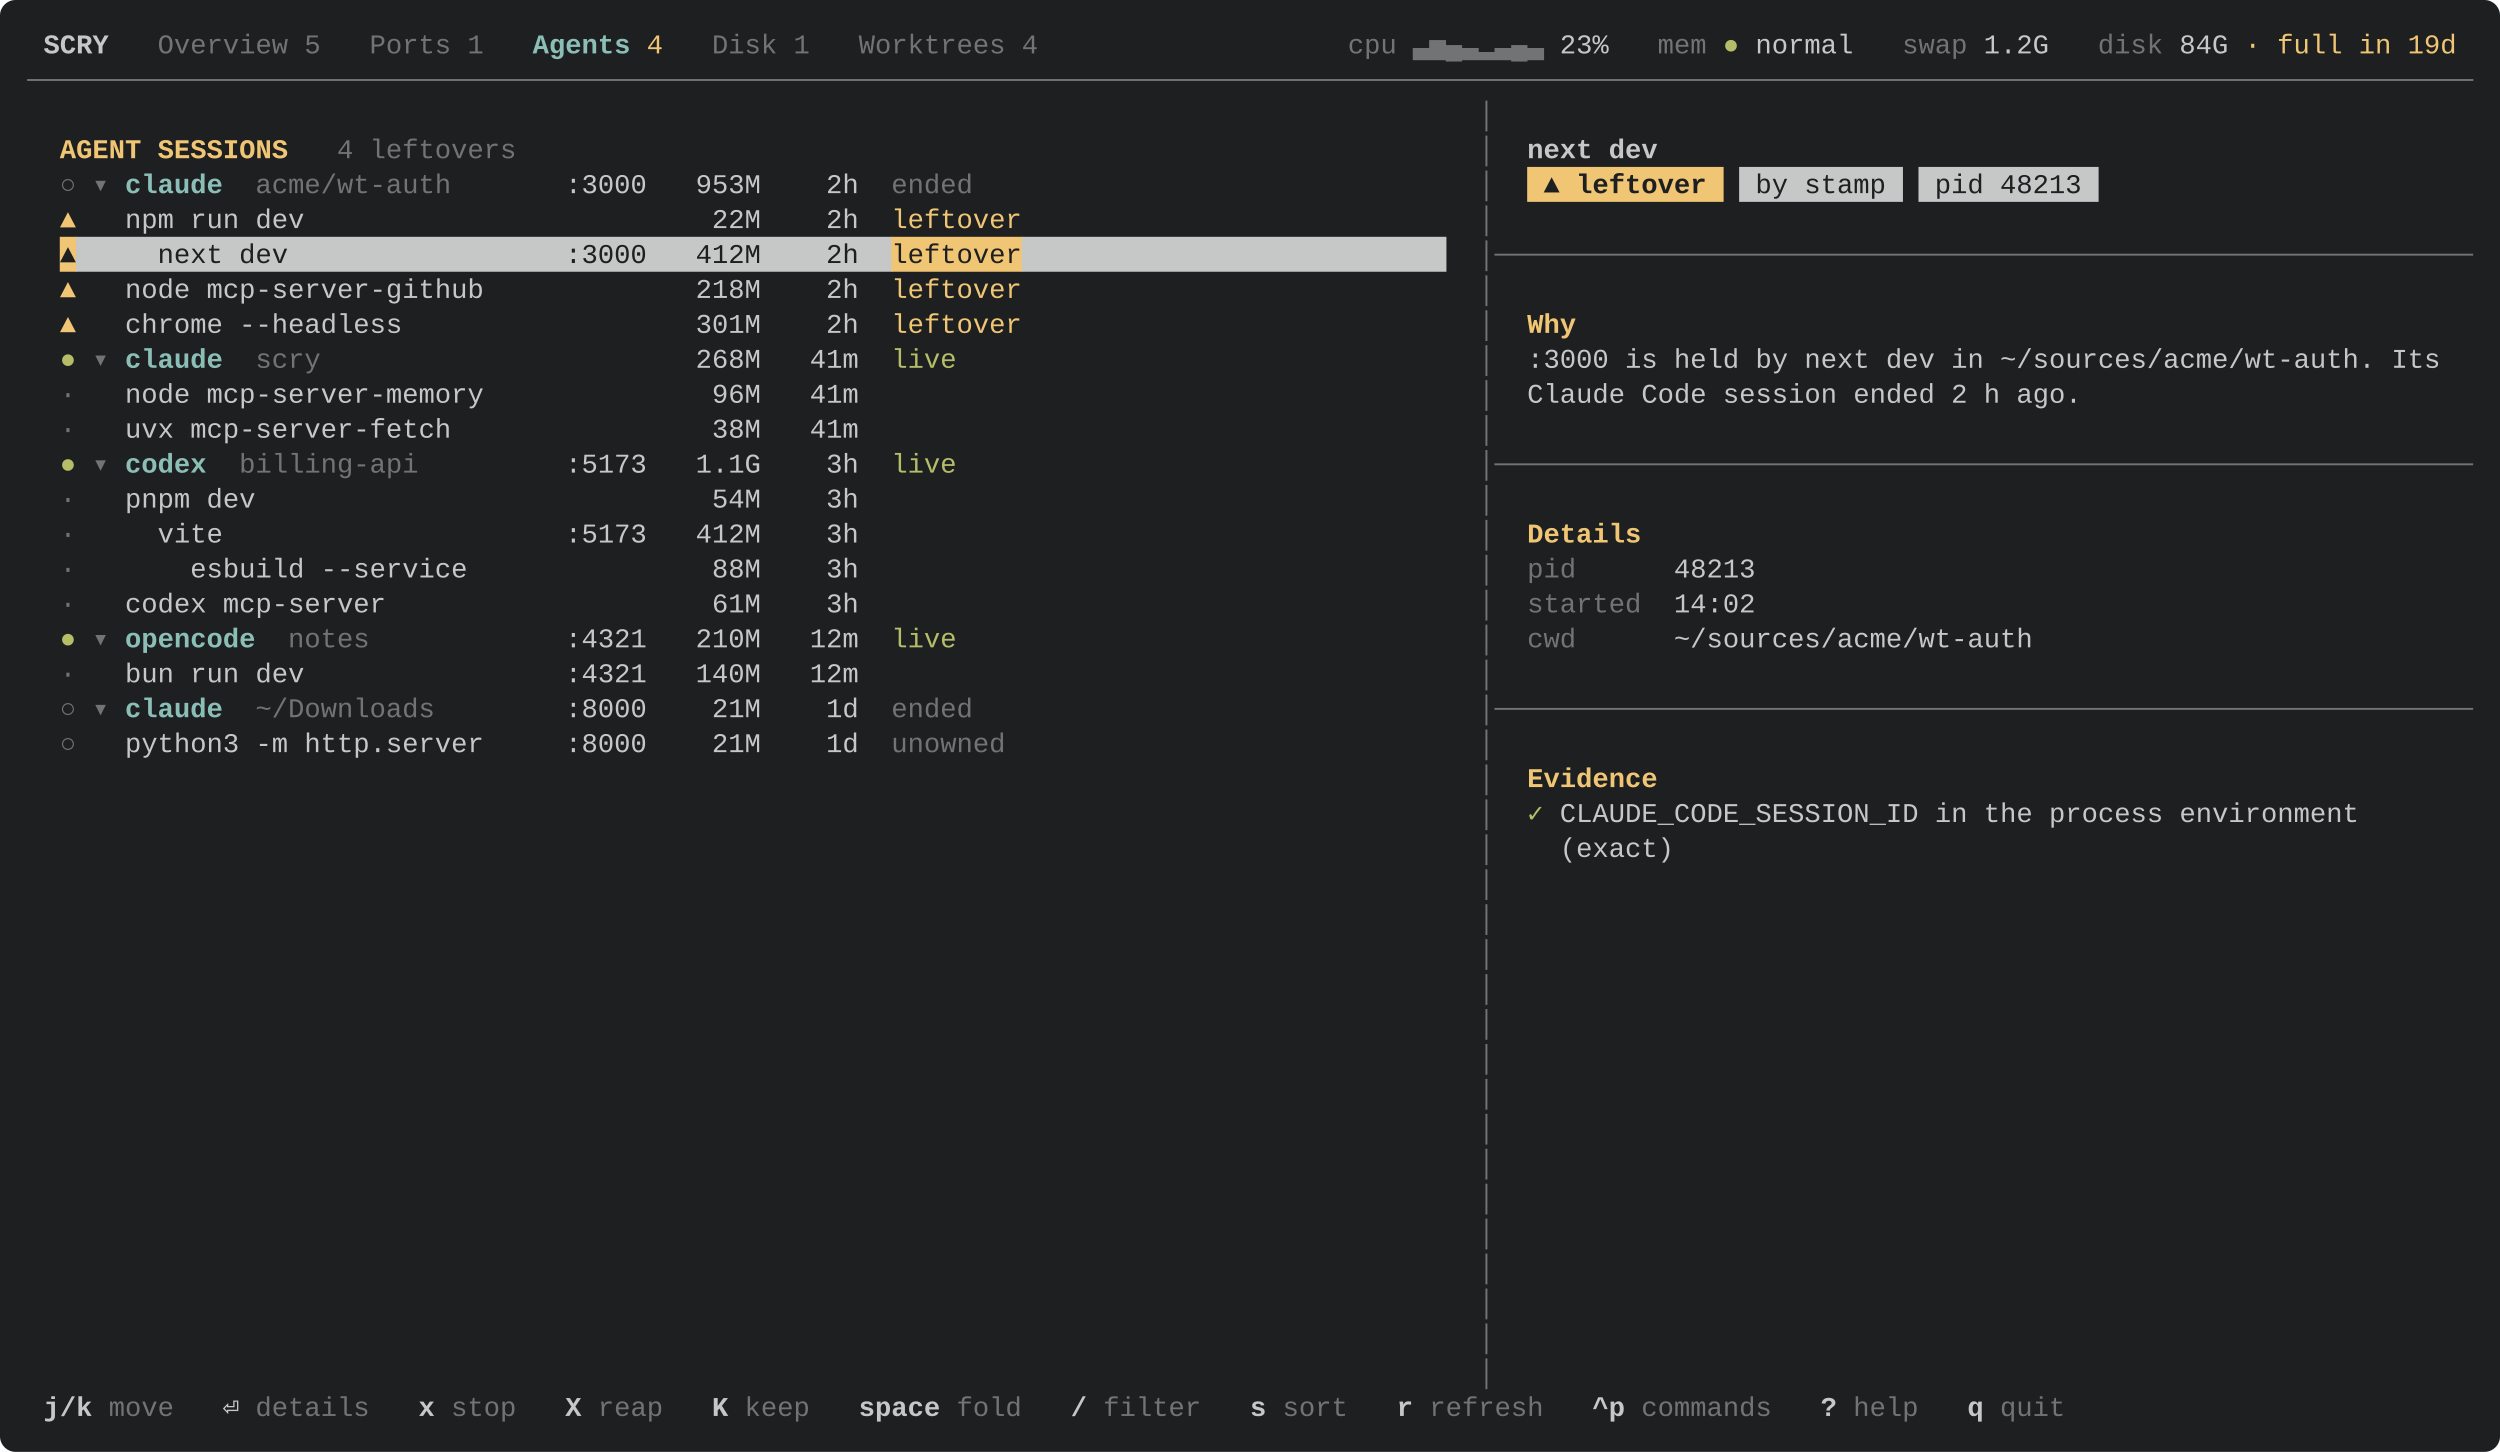
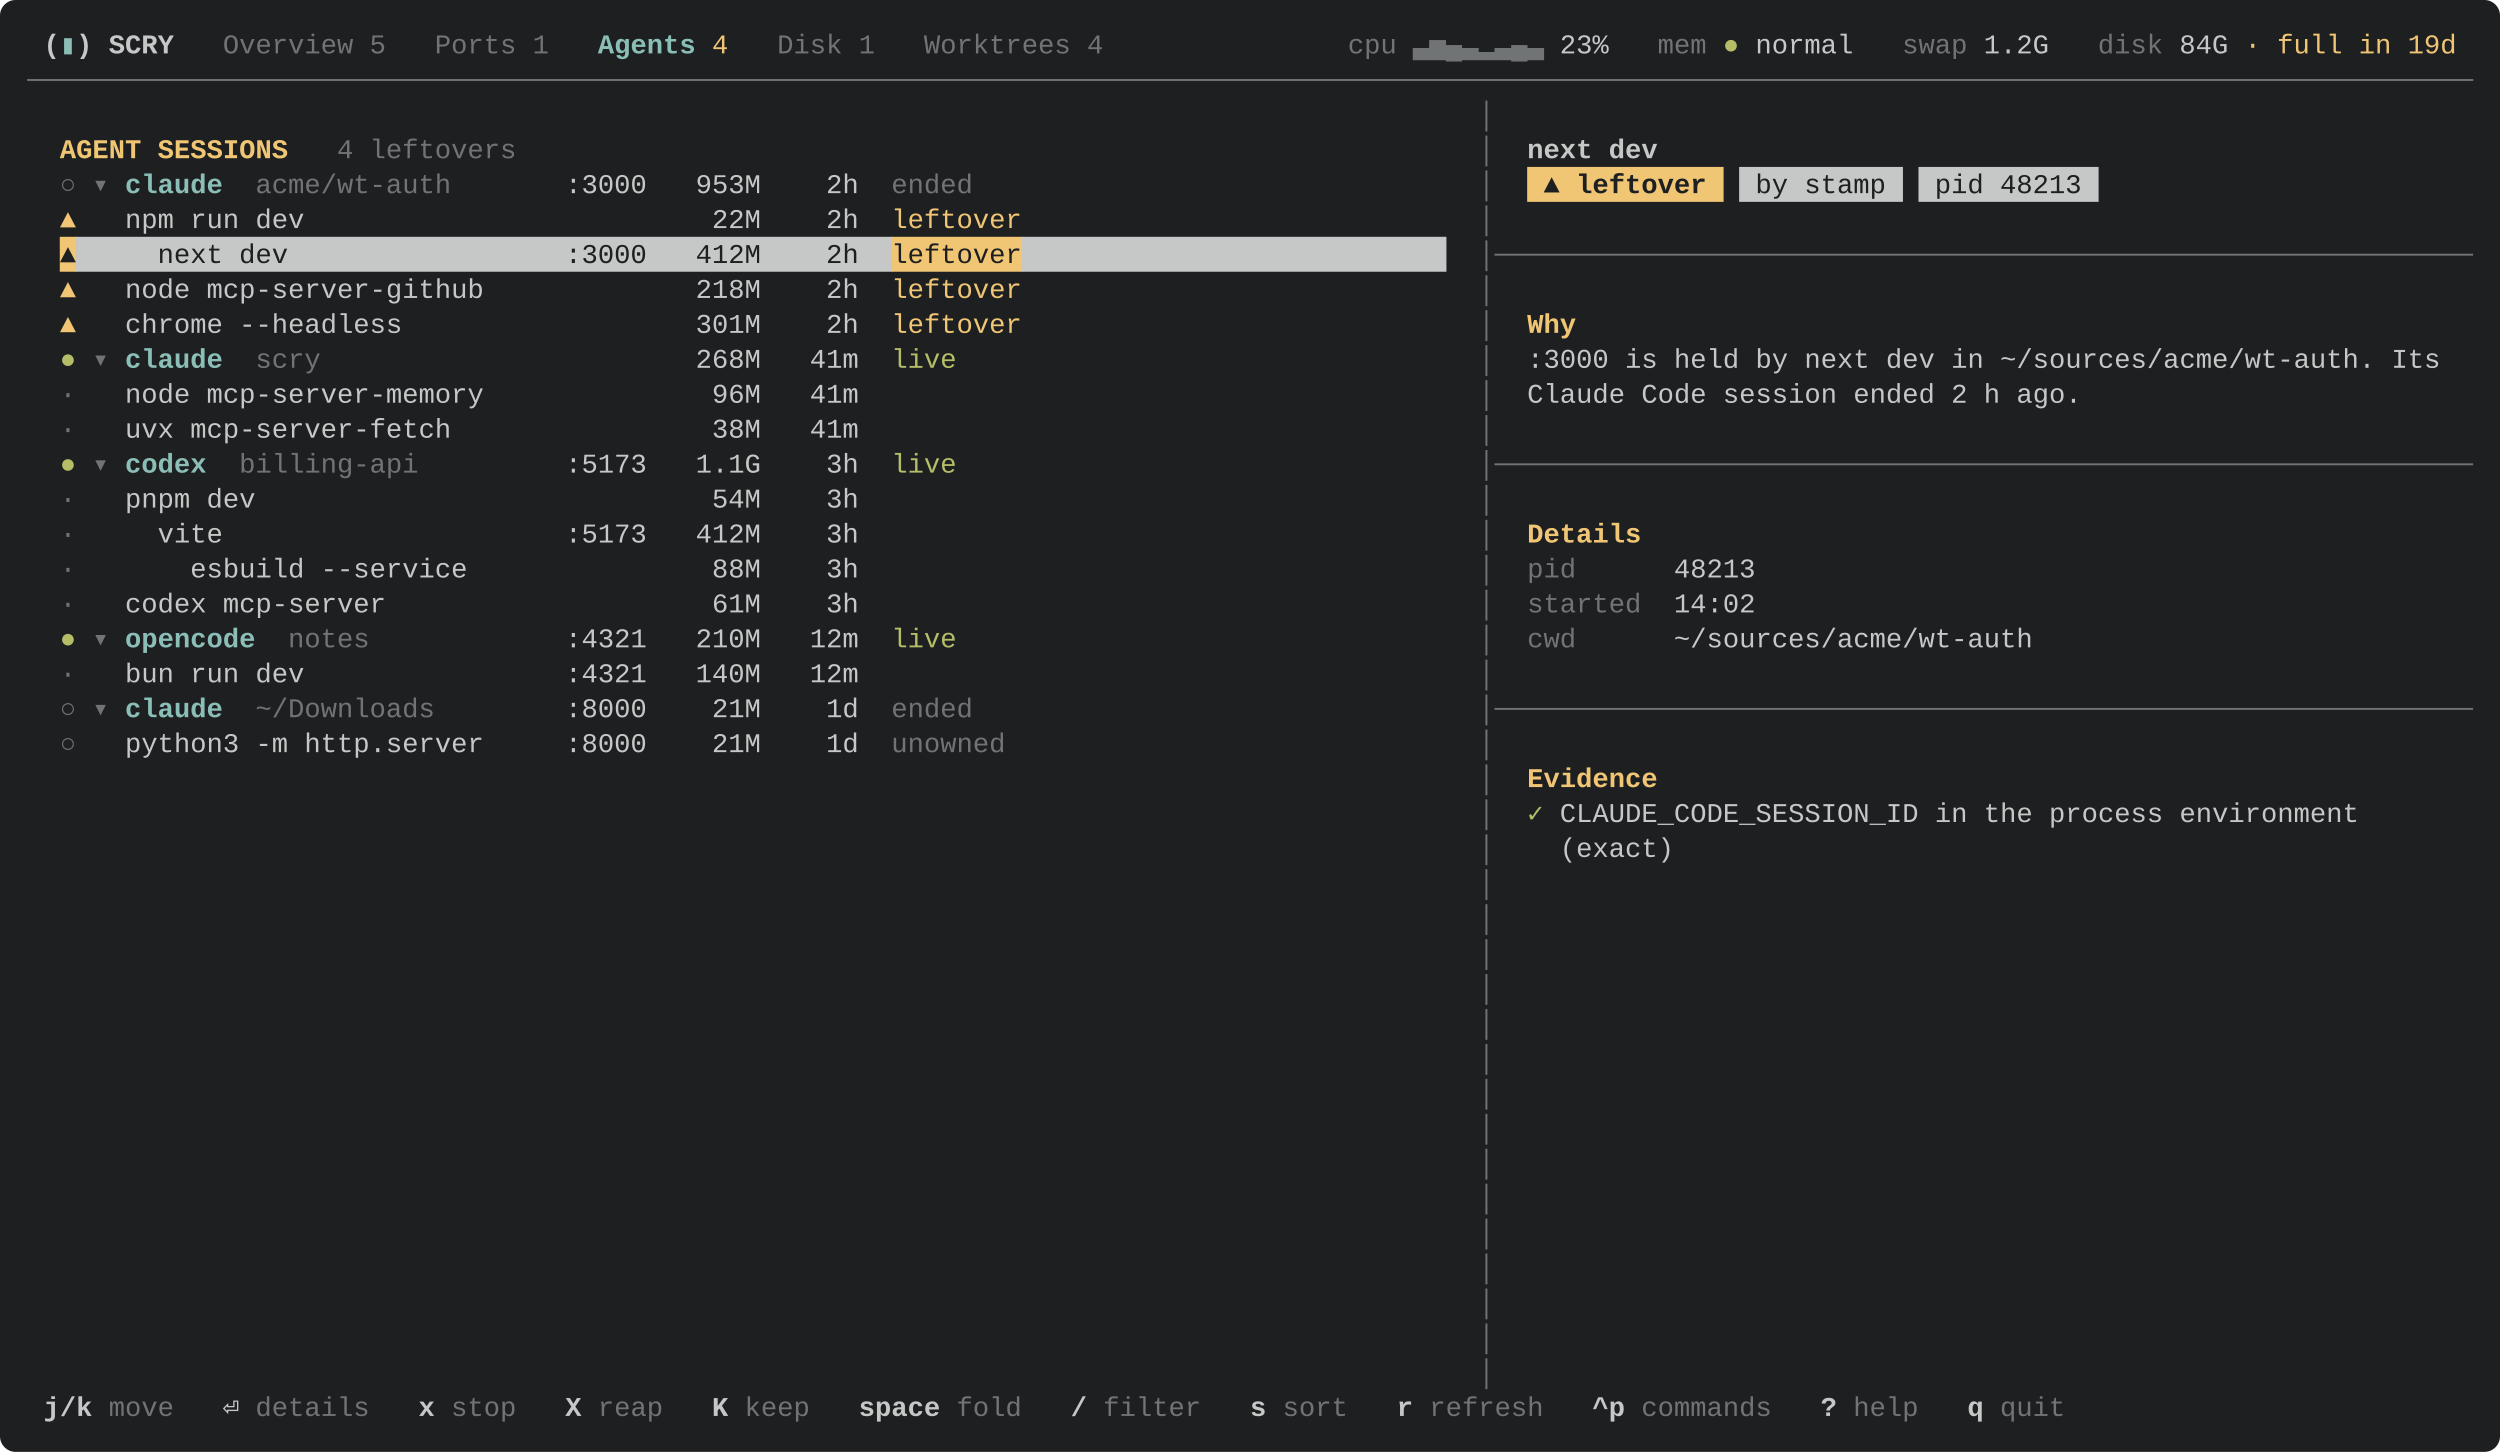
<svg xmlns="http://www.w3.org/2000/svg" width="1288" height="748" viewBox="0 0 1288 748">
  <style>text{font-family:ui-monospace,SFMono-Regular,"SF Mono",Menlo,Consolas,"Liberation Mono","DejaVu Sans Mono",monospace;font-size:14px;white-space:pre}</style>
  <rect width="1288" height="748" rx="8" fill="#1d1f21" />
  <g transform="translate(14 14)">
-     <text x="8.4" y="13.5" fill="#c5c8c6" textLength="33.6" lengthAdjust="spacingAndGlyphs" xml:space="preserve" font-weight="700">SCRY</text>
-     <text x="67.2" y="13.5" fill="#717474" textLength="84.0" lengthAdjust="spacingAndGlyphs" xml:space="preserve">Overview 5</text>
-     <text x="176.4" y="13.5" fill="#717474" textLength="58.8" lengthAdjust="spacingAndGlyphs" xml:space="preserve">Ports 1</text>
-     <text x="260.4" y="13.5" fill="#8abeb7" textLength="50.4" lengthAdjust="spacingAndGlyphs" xml:space="preserve" font-weight="700">Agents</text>
-     <text x="319.2" y="13.5" fill="#f0c674" textLength="8.4" lengthAdjust="spacingAndGlyphs" xml:space="preserve">4</text>
-     <text x="352.8" y="13.5" fill="#717474" textLength="50.4" lengthAdjust="spacingAndGlyphs" xml:space="preserve">Disk 1</text>
-     <text x="428.4" y="13.5" fill="#717474" textLength="92.4" lengthAdjust="spacingAndGlyphs" xml:space="preserve">Worktrees 4</text>
+     <text x="8.4" y="13.5" fill="#c5c8c6" textLength="8.4" lengthAdjust="spacingAndGlyphs" xml:space="preserve" font-weight="700">(</text>
+     <text x="16.8" y="13.5" fill="#8abeb7" textLength="8.4" lengthAdjust="spacingAndGlyphs" xml:space="preserve">▮</text>
+     <text x="25.2" y="13.5" fill="#c5c8c6" textLength="50.4" lengthAdjust="spacingAndGlyphs" xml:space="preserve" font-weight="700">) SCRY</text>
+     <text x="100.8" y="13.5" fill="#717474" textLength="84.0" lengthAdjust="spacingAndGlyphs" xml:space="preserve">Overview 5</text>
+     <text x="210.0" y="13.5" fill="#717474" textLength="58.8" lengthAdjust="spacingAndGlyphs" xml:space="preserve">Ports 1</text>
+     <text x="294.0" y="13.5" fill="#8abeb7" textLength="50.4" lengthAdjust="spacingAndGlyphs" xml:space="preserve" font-weight="700">Agents</text>
+     <text x="352.8" y="13.5" fill="#f0c674" textLength="8.4" lengthAdjust="spacingAndGlyphs" xml:space="preserve">4</text>
+     <text x="386.4" y="13.5" fill="#717474" textLength="50.4" lengthAdjust="spacingAndGlyphs" xml:space="preserve">Disk 1</text>
+     <text x="462.0" y="13.5" fill="#717474" textLength="92.4" lengthAdjust="spacingAndGlyphs" xml:space="preserve">Worktrees 4</text>
    <text x="680.4" y="13.5" fill="#717474" textLength="100.8" lengthAdjust="spacingAndGlyphs" xml:space="preserve">cpu ▃▅▄▃▂▃▄▃</text>
    <text x="789.6" y="13.5" fill="#c5c8c6" textLength="25.2" lengthAdjust="spacingAndGlyphs" xml:space="preserve">23%</text>
    <text x="840.0" y="13.5" fill="#717474" textLength="25.2" lengthAdjust="spacingAndGlyphs" xml:space="preserve">mem</text>
    <text x="873.6" y="13.5" fill="#b5bd68" textLength="8.4" lengthAdjust="spacingAndGlyphs" xml:space="preserve">●</text>
    <text x="890.4" y="13.5" fill="#c5c8c6" textLength="50.4" lengthAdjust="spacingAndGlyphs" xml:space="preserve">normal</text>
    <text x="966.0" y="13.5" fill="#717474" textLength="33.6" lengthAdjust="spacingAndGlyphs" xml:space="preserve">swap</text>
    <text x="1008.0" y="13.5" fill="#c5c8c6" textLength="33.6" lengthAdjust="spacingAndGlyphs" xml:space="preserve">1.2G</text>
    <text x="1066.8" y="13.5" fill="#717474" textLength="33.6" lengthAdjust="spacingAndGlyphs" xml:space="preserve">disk</text>
    <text x="1108.8" y="13.5" fill="#c5c8c6" textLength="25.2" lengthAdjust="spacingAndGlyphs" xml:space="preserve">84G</text>
    <text x="1142.4" y="13.5" fill="#f0c674" textLength="109.2" lengthAdjust="spacingAndGlyphs" xml:space="preserve">· full in 19d</text>
    <text x="0.0" y="31.5" fill="#717474" textLength="1260.0" lengthAdjust="spacingAndGlyphs" xml:space="preserve">──────────────────────────────────────────────────────────────────────────────────────────────────────────────────────────────────────────────────────</text>
    <text x="747.6" y="49.5" fill="#717474" textLength="8.4" lengthAdjust="spacingAndGlyphs" xml:space="preserve">│</text>
    <text x="16.8" y="67.5" fill="#f0c674" textLength="117.6" lengthAdjust="spacingAndGlyphs" xml:space="preserve" font-weight="700">AGENT SESSIONS</text>
    <text x="159.6" y="67.5" fill="#717474" textLength="92.4" lengthAdjust="spacingAndGlyphs" xml:space="preserve">4 leftovers</text>
    <text x="747.6" y="67.5" fill="#717474" textLength="8.4" lengthAdjust="spacingAndGlyphs" xml:space="preserve">│</text>
    <text x="772.8" y="67.5" fill="#c5c8c6" textLength="67.2" lengthAdjust="spacingAndGlyphs" xml:space="preserve" font-weight="700">next dev</text>
    <rect x="772.8" y="72" width="101.2" height="18" fill="#f0c674" />
    <rect x="882.0" y="72" width="84.4" height="18" fill="#c5c8c6" />
    <rect x="974.4" y="72" width="92.8" height="18" fill="#c5c8c6" />
    <text x="16.8" y="85.5" fill="#717474" textLength="8.4" lengthAdjust="spacingAndGlyphs" xml:space="preserve">○</text>
    <text x="33.6" y="85.5" fill="#717474" textLength="8.4" lengthAdjust="spacingAndGlyphs" xml:space="preserve">▾</text>
    <text x="50.4" y="85.5" fill="#8abeb7" textLength="50.4" lengthAdjust="spacingAndGlyphs" xml:space="preserve" font-weight="700">claude</text>
    <text x="117.6" y="85.5" fill="#717474" textLength="100.8" lengthAdjust="spacingAndGlyphs" xml:space="preserve">acme/wt-auth</text>
    <text x="277.2" y="85.5" fill="#c5c8c6" textLength="42.0" lengthAdjust="spacingAndGlyphs" xml:space="preserve">:3000</text>
    <text x="344.4" y="85.5" fill="#c5c8c6" textLength="33.6" lengthAdjust="spacingAndGlyphs" xml:space="preserve">953M</text>
    <text x="411.6" y="85.5" fill="#c5c8c6" textLength="16.8" lengthAdjust="spacingAndGlyphs" xml:space="preserve">2h</text>
    <text x="445.2" y="85.5" fill="#717474" textLength="42.0" lengthAdjust="spacingAndGlyphs" xml:space="preserve">ended</text>
    <text x="747.6" y="85.5" fill="#717474" textLength="8.4" lengthAdjust="spacingAndGlyphs" xml:space="preserve">│</text>
    <text x="781.2" y="85.5" fill="#1d1f21" textLength="84.0" lengthAdjust="spacingAndGlyphs" xml:space="preserve" font-weight="700">▲ leftover</text>
    <text x="890.4" y="85.5" fill="#1d1f21" textLength="67.2" lengthAdjust="spacingAndGlyphs" xml:space="preserve">by stamp</text>
    <text x="982.8" y="85.5" fill="#1d1f21" textLength="75.6" lengthAdjust="spacingAndGlyphs" xml:space="preserve">pid 48213</text>
    <text x="16.8" y="103.5" fill="#f0c674" textLength="8.4" lengthAdjust="spacingAndGlyphs" xml:space="preserve">▲</text>
    <text x="50.4" y="103.5" fill="#c5c8c6" textLength="92.4" lengthAdjust="spacingAndGlyphs" xml:space="preserve">npm run dev</text>
    <text x="352.8" y="103.5" fill="#c5c8c6" textLength="25.2" lengthAdjust="spacingAndGlyphs" xml:space="preserve">22M</text>
    <text x="411.6" y="103.5" fill="#c5c8c6" textLength="16.8" lengthAdjust="spacingAndGlyphs" xml:space="preserve">2h</text>
    <text x="445.2" y="103.5" fill="#f0c674" textLength="67.2" lengthAdjust="spacingAndGlyphs" xml:space="preserve">leftover</text>
    <text x="747.6" y="103.5" fill="#717474" textLength="8.4" lengthAdjust="spacingAndGlyphs" xml:space="preserve">│</text>
    <rect x="16.8" y="108" width="8.8" height="18" fill="#f0c674" />
    <rect x="25.2" y="108" width="420.4" height="18" fill="#c5c8c6" />
    <rect x="445.2" y="108" width="67.6" height="18" fill="#f0c674" />
    <rect x="512.4" y="108" width="218.8" height="18" fill="#c5c8c6" />
    <text x="16.8" y="121.5" fill="#1d1f21" textLength="8.4" lengthAdjust="spacingAndGlyphs" xml:space="preserve">▲</text>
    <text x="67.2" y="121.5" fill="#1d1f21" textLength="67.2" lengthAdjust="spacingAndGlyphs" xml:space="preserve">next dev</text>
    <text x="277.2" y="121.5" fill="#1d1f21" textLength="42.0" lengthAdjust="spacingAndGlyphs" xml:space="preserve">:3000</text>
    <text x="344.4" y="121.5" fill="#1d1f21" textLength="33.6" lengthAdjust="spacingAndGlyphs" xml:space="preserve">412M</text>
    <text x="411.6" y="121.5" fill="#1d1f21" textLength="16.8" lengthAdjust="spacingAndGlyphs" xml:space="preserve">2h</text>
    <text x="445.2" y="121.5" fill="#1d1f21" textLength="67.2" lengthAdjust="spacingAndGlyphs" xml:space="preserve">leftover</text>
    <text x="747.6" y="121.5" fill="#717474" textLength="512.4" lengthAdjust="spacingAndGlyphs" xml:space="preserve">│────────────────────────────────────────────────────────────</text>
    <text x="16.8" y="139.5" fill="#f0c674" textLength="8.4" lengthAdjust="spacingAndGlyphs" xml:space="preserve">▲</text>
    <text x="50.4" y="139.5" fill="#c5c8c6" textLength="184.8" lengthAdjust="spacingAndGlyphs" xml:space="preserve">node mcp-server-github</text>
    <text x="344.4" y="139.5" fill="#c5c8c6" textLength="33.6" lengthAdjust="spacingAndGlyphs" xml:space="preserve">218M</text>
    <text x="411.6" y="139.5" fill="#c5c8c6" textLength="16.8" lengthAdjust="spacingAndGlyphs" xml:space="preserve">2h</text>
    <text x="445.2" y="139.5" fill="#f0c674" textLength="67.2" lengthAdjust="spacingAndGlyphs" xml:space="preserve">leftover</text>
    <text x="747.6" y="139.5" fill="#717474" textLength="8.4" lengthAdjust="spacingAndGlyphs" xml:space="preserve">│</text>
    <text x="16.8" y="157.5" fill="#f0c674" textLength="8.4" lengthAdjust="spacingAndGlyphs" xml:space="preserve">▲</text>
    <text x="50.4" y="157.5" fill="#c5c8c6" textLength="142.8" lengthAdjust="spacingAndGlyphs" xml:space="preserve">chrome --headless</text>
    <text x="344.4" y="157.5" fill="#c5c8c6" textLength="33.6" lengthAdjust="spacingAndGlyphs" xml:space="preserve">301M</text>
    <text x="411.6" y="157.5" fill="#c5c8c6" textLength="16.8" lengthAdjust="spacingAndGlyphs" xml:space="preserve">2h</text>
    <text x="445.2" y="157.5" fill="#f0c674" textLength="67.2" lengthAdjust="spacingAndGlyphs" xml:space="preserve">leftover</text>
    <text x="747.6" y="157.5" fill="#717474" textLength="8.4" lengthAdjust="spacingAndGlyphs" xml:space="preserve">│</text>
    <text x="772.8" y="157.5" fill="#f0c674" textLength="25.2" lengthAdjust="spacingAndGlyphs" xml:space="preserve" font-weight="700">Why</text>
    <text x="16.8" y="175.5" fill="#b5bd68" textLength="8.4" lengthAdjust="spacingAndGlyphs" xml:space="preserve">●</text>
    <text x="33.6" y="175.5" fill="#717474" textLength="8.4" lengthAdjust="spacingAndGlyphs" xml:space="preserve">▾</text>
    <text x="50.4" y="175.5" fill="#8abeb7" textLength="50.4" lengthAdjust="spacingAndGlyphs" xml:space="preserve" font-weight="700">claude</text>
    <text x="117.6" y="175.5" fill="#717474" textLength="33.6" lengthAdjust="spacingAndGlyphs" xml:space="preserve">scry</text>
    <text x="344.4" y="175.5" fill="#c5c8c6" textLength="33.6" lengthAdjust="spacingAndGlyphs" xml:space="preserve">268M</text>
    <text x="403.2" y="175.5" fill="#c5c8c6" textLength="25.2" lengthAdjust="spacingAndGlyphs" xml:space="preserve">41m</text>
    <text x="445.2" y="175.5" fill="#b5bd68" textLength="33.6" lengthAdjust="spacingAndGlyphs" xml:space="preserve">live</text>
    <text x="747.6" y="175.5" fill="#717474" textLength="8.4" lengthAdjust="spacingAndGlyphs" xml:space="preserve">│</text>
    <text x="772.8" y="175.5" fill="#c5c8c6" textLength="470.4" lengthAdjust="spacingAndGlyphs" xml:space="preserve">:3000 is held by next dev in ~/sources/acme/wt-auth. Its</text>
    <text x="16.8" y="193.5" fill="#717474" textLength="8.4" lengthAdjust="spacingAndGlyphs" xml:space="preserve">·</text>
    <text x="50.4" y="193.5" fill="#c5c8c6" textLength="184.8" lengthAdjust="spacingAndGlyphs" xml:space="preserve">node mcp-server-memory</text>
    <text x="352.8" y="193.5" fill="#c5c8c6" textLength="25.2" lengthAdjust="spacingAndGlyphs" xml:space="preserve">96M</text>
    <text x="403.2" y="193.5" fill="#c5c8c6" textLength="25.2" lengthAdjust="spacingAndGlyphs" xml:space="preserve">41m</text>
    <text x="747.6" y="193.5" fill="#717474" textLength="8.4" lengthAdjust="spacingAndGlyphs" xml:space="preserve">│</text>
    <text x="772.8" y="193.5" fill="#c5c8c6" textLength="285.6" lengthAdjust="spacingAndGlyphs" xml:space="preserve">Claude Code session ended 2 h ago.</text>
    <text x="16.8" y="211.5" fill="#717474" textLength="8.4" lengthAdjust="spacingAndGlyphs" xml:space="preserve">·</text>
    <text x="50.4" y="211.5" fill="#c5c8c6" textLength="168.0" lengthAdjust="spacingAndGlyphs" xml:space="preserve">uvx mcp-server-fetch</text>
    <text x="352.8" y="211.5" fill="#c5c8c6" textLength="25.2" lengthAdjust="spacingAndGlyphs" xml:space="preserve">38M</text>
    <text x="403.2" y="211.5" fill="#c5c8c6" textLength="25.2" lengthAdjust="spacingAndGlyphs" xml:space="preserve">41m</text>
    <text x="747.6" y="211.5" fill="#717474" textLength="8.4" lengthAdjust="spacingAndGlyphs" xml:space="preserve">│</text>
    <text x="16.8" y="229.5" fill="#b5bd68" textLength="8.4" lengthAdjust="spacingAndGlyphs" xml:space="preserve">●</text>
    <text x="33.6" y="229.5" fill="#717474" textLength="8.4" lengthAdjust="spacingAndGlyphs" xml:space="preserve">▾</text>
    <text x="50.4" y="229.5" fill="#8abeb7" textLength="42.0" lengthAdjust="spacingAndGlyphs" xml:space="preserve" font-weight="700">codex</text>
    <text x="109.2" y="229.5" fill="#717474" textLength="92.4" lengthAdjust="spacingAndGlyphs" xml:space="preserve">billing-api</text>
    <text x="277.2" y="229.5" fill="#c5c8c6" textLength="42.0" lengthAdjust="spacingAndGlyphs" xml:space="preserve">:5173</text>
    <text x="344.4" y="229.5" fill="#c5c8c6" textLength="33.6" lengthAdjust="spacingAndGlyphs" xml:space="preserve">1.1G</text>
    <text x="411.6" y="229.5" fill="#c5c8c6" textLength="16.8" lengthAdjust="spacingAndGlyphs" xml:space="preserve">3h</text>
    <text x="445.2" y="229.5" fill="#b5bd68" textLength="33.6" lengthAdjust="spacingAndGlyphs" xml:space="preserve">live</text>
    <text x="747.6" y="229.5" fill="#717474" textLength="512.4" lengthAdjust="spacingAndGlyphs" xml:space="preserve">│────────────────────────────────────────────────────────────</text>
    <text x="16.8" y="247.5" fill="#717474" textLength="8.4" lengthAdjust="spacingAndGlyphs" xml:space="preserve">·</text>
    <text x="50.4" y="247.5" fill="#c5c8c6" textLength="67.2" lengthAdjust="spacingAndGlyphs" xml:space="preserve">pnpm dev</text>
    <text x="352.8" y="247.5" fill="#c5c8c6" textLength="25.2" lengthAdjust="spacingAndGlyphs" xml:space="preserve">54M</text>
    <text x="411.6" y="247.5" fill="#c5c8c6" textLength="16.8" lengthAdjust="spacingAndGlyphs" xml:space="preserve">3h</text>
    <text x="747.6" y="247.5" fill="#717474" textLength="8.4" lengthAdjust="spacingAndGlyphs" xml:space="preserve">│</text>
    <text x="16.8" y="265.5" fill="#717474" textLength="8.4" lengthAdjust="spacingAndGlyphs" xml:space="preserve">·</text>
    <text x="67.2" y="265.5" fill="#c5c8c6" textLength="33.6" lengthAdjust="spacingAndGlyphs" xml:space="preserve">vite</text>
    <text x="277.2" y="265.5" fill="#c5c8c6" textLength="42.0" lengthAdjust="spacingAndGlyphs" xml:space="preserve">:5173</text>
    <text x="344.4" y="265.5" fill="#c5c8c6" textLength="33.6" lengthAdjust="spacingAndGlyphs" xml:space="preserve">412M</text>
    <text x="411.6" y="265.5" fill="#c5c8c6" textLength="16.8" lengthAdjust="spacingAndGlyphs" xml:space="preserve">3h</text>
    <text x="747.6" y="265.5" fill="#717474" textLength="8.4" lengthAdjust="spacingAndGlyphs" xml:space="preserve">│</text>
    <text x="772.8" y="265.5" fill="#f0c674" textLength="58.8" lengthAdjust="spacingAndGlyphs" xml:space="preserve" font-weight="700">Details</text>
    <text x="16.8" y="283.5" fill="#717474" textLength="8.4" lengthAdjust="spacingAndGlyphs" xml:space="preserve">·</text>
    <text x="84.0" y="283.5" fill="#c5c8c6" textLength="142.8" lengthAdjust="spacingAndGlyphs" xml:space="preserve">esbuild --service</text>
    <text x="352.8" y="283.5" fill="#c5c8c6" textLength="25.2" lengthAdjust="spacingAndGlyphs" xml:space="preserve">88M</text>
    <text x="411.6" y="283.5" fill="#c5c8c6" textLength="16.8" lengthAdjust="spacingAndGlyphs" xml:space="preserve">3h</text>
    <text x="747.6" y="283.5" fill="#717474" textLength="8.4" lengthAdjust="spacingAndGlyphs" xml:space="preserve">│</text>
    <text x="772.8" y="283.5" fill="#717474" textLength="25.2" lengthAdjust="spacingAndGlyphs" xml:space="preserve">pid</text>
    <text x="848.4" y="283.5" fill="#c5c8c6" textLength="42.0" lengthAdjust="spacingAndGlyphs" xml:space="preserve">48213</text>
    <text x="16.8" y="301.5" fill="#717474" textLength="8.4" lengthAdjust="spacingAndGlyphs" xml:space="preserve">·</text>
    <text x="50.4" y="301.5" fill="#c5c8c6" textLength="134.4" lengthAdjust="spacingAndGlyphs" xml:space="preserve">codex mcp-server</text>
    <text x="352.8" y="301.5" fill="#c5c8c6" textLength="25.2" lengthAdjust="spacingAndGlyphs" xml:space="preserve">61M</text>
    <text x="411.6" y="301.5" fill="#c5c8c6" textLength="16.8" lengthAdjust="spacingAndGlyphs" xml:space="preserve">3h</text>
    <text x="747.6" y="301.5" fill="#717474" textLength="8.4" lengthAdjust="spacingAndGlyphs" xml:space="preserve">│</text>
    <text x="772.8" y="301.5" fill="#717474" textLength="58.8" lengthAdjust="spacingAndGlyphs" xml:space="preserve">started</text>
    <text x="848.4" y="301.5" fill="#c5c8c6" textLength="42.0" lengthAdjust="spacingAndGlyphs" xml:space="preserve">14:02</text>
    <text x="16.8" y="319.5" fill="#b5bd68" textLength="8.4" lengthAdjust="spacingAndGlyphs" xml:space="preserve">●</text>
    <text x="33.6" y="319.5" fill="#717474" textLength="8.4" lengthAdjust="spacingAndGlyphs" xml:space="preserve">▾</text>
    <text x="50.4" y="319.5" fill="#8abeb7" textLength="67.2" lengthAdjust="spacingAndGlyphs" xml:space="preserve" font-weight="700">opencode</text>
    <text x="134.4" y="319.5" fill="#717474" textLength="42.0" lengthAdjust="spacingAndGlyphs" xml:space="preserve">notes</text>
    <text x="277.2" y="319.5" fill="#c5c8c6" textLength="42.0" lengthAdjust="spacingAndGlyphs" xml:space="preserve">:4321</text>
    <text x="344.4" y="319.5" fill="#c5c8c6" textLength="33.6" lengthAdjust="spacingAndGlyphs" xml:space="preserve">210M</text>
    <text x="403.2" y="319.5" fill="#c5c8c6" textLength="25.2" lengthAdjust="spacingAndGlyphs" xml:space="preserve">12m</text>
    <text x="445.2" y="319.5" fill="#b5bd68" textLength="33.6" lengthAdjust="spacingAndGlyphs" xml:space="preserve">live</text>
    <text x="747.6" y="319.5" fill="#717474" textLength="8.4" lengthAdjust="spacingAndGlyphs" xml:space="preserve">│</text>
    <text x="772.8" y="319.5" fill="#717474" textLength="25.2" lengthAdjust="spacingAndGlyphs" xml:space="preserve">cwd</text>
    <text x="848.4" y="319.5" fill="#c5c8c6" textLength="184.8" lengthAdjust="spacingAndGlyphs" xml:space="preserve">~/sources/acme/wt-auth</text>
    <text x="16.8" y="337.5" fill="#717474" textLength="8.4" lengthAdjust="spacingAndGlyphs" xml:space="preserve">·</text>
    <text x="50.4" y="337.5" fill="#c5c8c6" textLength="92.4" lengthAdjust="spacingAndGlyphs" xml:space="preserve">bun run dev</text>
    <text x="277.2" y="337.5" fill="#c5c8c6" textLength="42.0" lengthAdjust="spacingAndGlyphs" xml:space="preserve">:4321</text>
    <text x="344.4" y="337.5" fill="#c5c8c6" textLength="33.6" lengthAdjust="spacingAndGlyphs" xml:space="preserve">140M</text>
    <text x="403.2" y="337.5" fill="#c5c8c6" textLength="25.2" lengthAdjust="spacingAndGlyphs" xml:space="preserve">12m</text>
    <text x="747.6" y="337.5" fill="#717474" textLength="8.4" lengthAdjust="spacingAndGlyphs" xml:space="preserve">│</text>
    <text x="16.8" y="355.5" fill="#717474" textLength="8.4" lengthAdjust="spacingAndGlyphs" xml:space="preserve">○</text>
    <text x="33.6" y="355.5" fill="#717474" textLength="8.4" lengthAdjust="spacingAndGlyphs" xml:space="preserve">▾</text>
    <text x="50.4" y="355.5" fill="#8abeb7" textLength="50.4" lengthAdjust="spacingAndGlyphs" xml:space="preserve" font-weight="700">claude</text>
    <text x="117.6" y="355.5" fill="#717474" textLength="92.4" lengthAdjust="spacingAndGlyphs" xml:space="preserve">~/Downloads</text>
    <text x="277.2" y="355.5" fill="#c5c8c6" textLength="42.0" lengthAdjust="spacingAndGlyphs" xml:space="preserve">:8000</text>
    <text x="352.8" y="355.5" fill="#c5c8c6" textLength="25.2" lengthAdjust="spacingAndGlyphs" xml:space="preserve">21M</text>
    <text x="411.6" y="355.5" fill="#c5c8c6" textLength="16.8" lengthAdjust="spacingAndGlyphs" xml:space="preserve">1d</text>
    <text x="445.2" y="355.5" fill="#717474" textLength="42.0" lengthAdjust="spacingAndGlyphs" xml:space="preserve">ended</text>
    <text x="747.6" y="355.5" fill="#717474" textLength="512.4" lengthAdjust="spacingAndGlyphs" xml:space="preserve">│────────────────────────────────────────────────────────────</text>
    <text x="16.8" y="373.5" fill="#717474" textLength="8.4" lengthAdjust="spacingAndGlyphs" xml:space="preserve">○</text>
    <text x="50.4" y="373.5" fill="#c5c8c6" textLength="184.8" lengthAdjust="spacingAndGlyphs" xml:space="preserve">python3 -m http.server</text>
    <text x="277.2" y="373.5" fill="#c5c8c6" textLength="42.0" lengthAdjust="spacingAndGlyphs" xml:space="preserve">:8000</text>
    <text x="352.8" y="373.5" fill="#c5c8c6" textLength="25.2" lengthAdjust="spacingAndGlyphs" xml:space="preserve">21M</text>
    <text x="411.6" y="373.5" fill="#c5c8c6" textLength="16.8" lengthAdjust="spacingAndGlyphs" xml:space="preserve">1d</text>
    <text x="445.2" y="373.5" fill="#717474" textLength="58.8" lengthAdjust="spacingAndGlyphs" xml:space="preserve">unowned</text>
    <text x="747.6" y="373.5" fill="#717474" textLength="8.4" lengthAdjust="spacingAndGlyphs" xml:space="preserve">│</text>
    <text x="747.6" y="391.5" fill="#717474" textLength="8.4" lengthAdjust="spacingAndGlyphs" xml:space="preserve">│</text>
    <text x="772.8" y="391.5" fill="#f0c674" textLength="67.2" lengthAdjust="spacingAndGlyphs" xml:space="preserve" font-weight="700">Evidence</text>
    <text x="747.6" y="409.5" fill="#717474" textLength="8.4" lengthAdjust="spacingAndGlyphs" xml:space="preserve">│</text>
    <text x="772.8" y="409.5" fill="#b5bd68" textLength="8.4" lengthAdjust="spacingAndGlyphs" xml:space="preserve">✓</text>
    <text x="789.6" y="409.5" fill="#c5c8c6" textLength="411.6" lengthAdjust="spacingAndGlyphs" xml:space="preserve">CLAUDE_CODE_SESSION_ID in the process environment</text>
    <text x="747.6" y="427.5" fill="#717474" textLength="8.4" lengthAdjust="spacingAndGlyphs" xml:space="preserve">│</text>
    <text x="789.6" y="427.5" fill="#c5c8c6" textLength="58.8" lengthAdjust="spacingAndGlyphs" xml:space="preserve">(exact)</text>
    <text x="747.6" y="445.5" fill="#717474" textLength="8.4" lengthAdjust="spacingAndGlyphs" xml:space="preserve">│</text>
    <text x="747.6" y="463.5" fill="#717474" textLength="8.4" lengthAdjust="spacingAndGlyphs" xml:space="preserve">│</text>
    <text x="747.6" y="481.5" fill="#717474" textLength="8.4" lengthAdjust="spacingAndGlyphs" xml:space="preserve">│</text>
    <text x="747.6" y="499.5" fill="#717474" textLength="8.4" lengthAdjust="spacingAndGlyphs" xml:space="preserve">│</text>
    <text x="747.6" y="517.5" fill="#717474" textLength="8.4" lengthAdjust="spacingAndGlyphs" xml:space="preserve">│</text>
    <text x="747.6" y="535.5" fill="#717474" textLength="8.4" lengthAdjust="spacingAndGlyphs" xml:space="preserve">│</text>
    <text x="747.6" y="553.5" fill="#717474" textLength="8.4" lengthAdjust="spacingAndGlyphs" xml:space="preserve">│</text>
    <text x="747.6" y="571.5" fill="#717474" textLength="8.4" lengthAdjust="spacingAndGlyphs" xml:space="preserve">│</text>
    <text x="747.6" y="589.5" fill="#717474" textLength="8.4" lengthAdjust="spacingAndGlyphs" xml:space="preserve">│</text>
    <text x="747.6" y="607.5" fill="#717474" textLength="8.4" lengthAdjust="spacingAndGlyphs" xml:space="preserve">│</text>
    <text x="747.6" y="625.5" fill="#717474" textLength="8.4" lengthAdjust="spacingAndGlyphs" xml:space="preserve">│</text>
    <text x="747.6" y="643.5" fill="#717474" textLength="8.4" lengthAdjust="spacingAndGlyphs" xml:space="preserve">│</text>
    <text x="747.6" y="661.5" fill="#717474" textLength="8.4" lengthAdjust="spacingAndGlyphs" xml:space="preserve">│</text>
    <text x="747.6" y="679.5" fill="#717474" textLength="8.4" lengthAdjust="spacingAndGlyphs" xml:space="preserve">│</text>
    <text x="747.6" y="697.5" fill="#717474" textLength="8.4" lengthAdjust="spacingAndGlyphs" xml:space="preserve">│</text>
    <text x="8.4" y="715.5" fill="#c5c8c6" textLength="25.2" lengthAdjust="spacingAndGlyphs" xml:space="preserve" font-weight="700">j/k</text>
    <text x="42.0" y="715.5" fill="#717474" textLength="33.6" lengthAdjust="spacingAndGlyphs" xml:space="preserve">move</text>
    <text x="100.8" y="715.5" fill="#c5c8c6" textLength="8.4" lengthAdjust="spacingAndGlyphs" xml:space="preserve" font-weight="700">⏎</text>
    <text x="117.6" y="715.5" fill="#717474" textLength="58.8" lengthAdjust="spacingAndGlyphs" xml:space="preserve">details</text>
    <text x="201.6" y="715.5" fill="#c5c8c6" textLength="8.4" lengthAdjust="spacingAndGlyphs" xml:space="preserve" font-weight="700">x</text>
    <text x="218.4" y="715.5" fill="#717474" textLength="33.6" lengthAdjust="spacingAndGlyphs" xml:space="preserve">stop</text>
    <text x="277.2" y="715.5" fill="#c5c8c6" textLength="8.4" lengthAdjust="spacingAndGlyphs" xml:space="preserve" font-weight="700">X</text>
    <text x="294.0" y="715.5" fill="#717474" textLength="33.6" lengthAdjust="spacingAndGlyphs" xml:space="preserve">reap</text>
    <text x="352.8" y="715.5" fill="#c5c8c6" textLength="8.4" lengthAdjust="spacingAndGlyphs" xml:space="preserve" font-weight="700">K</text>
    <text x="369.6" y="715.5" fill="#717474" textLength="33.6" lengthAdjust="spacingAndGlyphs" xml:space="preserve">keep</text>
    <text x="428.4" y="715.5" fill="#c5c8c6" textLength="42.0" lengthAdjust="spacingAndGlyphs" xml:space="preserve" font-weight="700">space</text>
    <text x="478.8" y="715.5" fill="#717474" textLength="33.6" lengthAdjust="spacingAndGlyphs" xml:space="preserve">fold</text>
    <text x="537.6" y="715.5" fill="#c5c8c6" textLength="8.4" lengthAdjust="spacingAndGlyphs" xml:space="preserve" font-weight="700">/</text>
    <text x="554.4" y="715.5" fill="#717474" textLength="50.4" lengthAdjust="spacingAndGlyphs" xml:space="preserve">filter</text>
    <text x="630.0" y="715.5" fill="#c5c8c6" textLength="8.4" lengthAdjust="spacingAndGlyphs" xml:space="preserve" font-weight="700">s</text>
    <text x="646.8" y="715.5" fill="#717474" textLength="33.6" lengthAdjust="spacingAndGlyphs" xml:space="preserve">sort</text>
    <text x="705.6" y="715.5" fill="#c5c8c6" textLength="8.4" lengthAdjust="spacingAndGlyphs" xml:space="preserve" font-weight="700">r</text>
    <text x="722.4" y="715.5" fill="#717474" textLength="58.8" lengthAdjust="spacingAndGlyphs" xml:space="preserve">refresh</text>
    <text x="806.4" y="715.5" fill="#c5c8c6" textLength="16.8" lengthAdjust="spacingAndGlyphs" xml:space="preserve" font-weight="700">^p</text>
    <text x="831.6" y="715.5" fill="#717474" textLength="67.2" lengthAdjust="spacingAndGlyphs" xml:space="preserve">commands</text>
    <text x="924.0" y="715.5" fill="#c5c8c6" textLength="8.4" lengthAdjust="spacingAndGlyphs" xml:space="preserve" font-weight="700">?</text>
    <text x="940.8" y="715.5" fill="#717474" textLength="33.6" lengthAdjust="spacingAndGlyphs" xml:space="preserve">help</text>
    <text x="999.6" y="715.5" fill="#c5c8c6" textLength="8.4" lengthAdjust="spacingAndGlyphs" xml:space="preserve" font-weight="700">q</text>
    <text x="1016.4" y="715.5" fill="#717474" textLength="33.6" lengthAdjust="spacingAndGlyphs" xml:space="preserve">quit</text>
  </g>
</svg>
